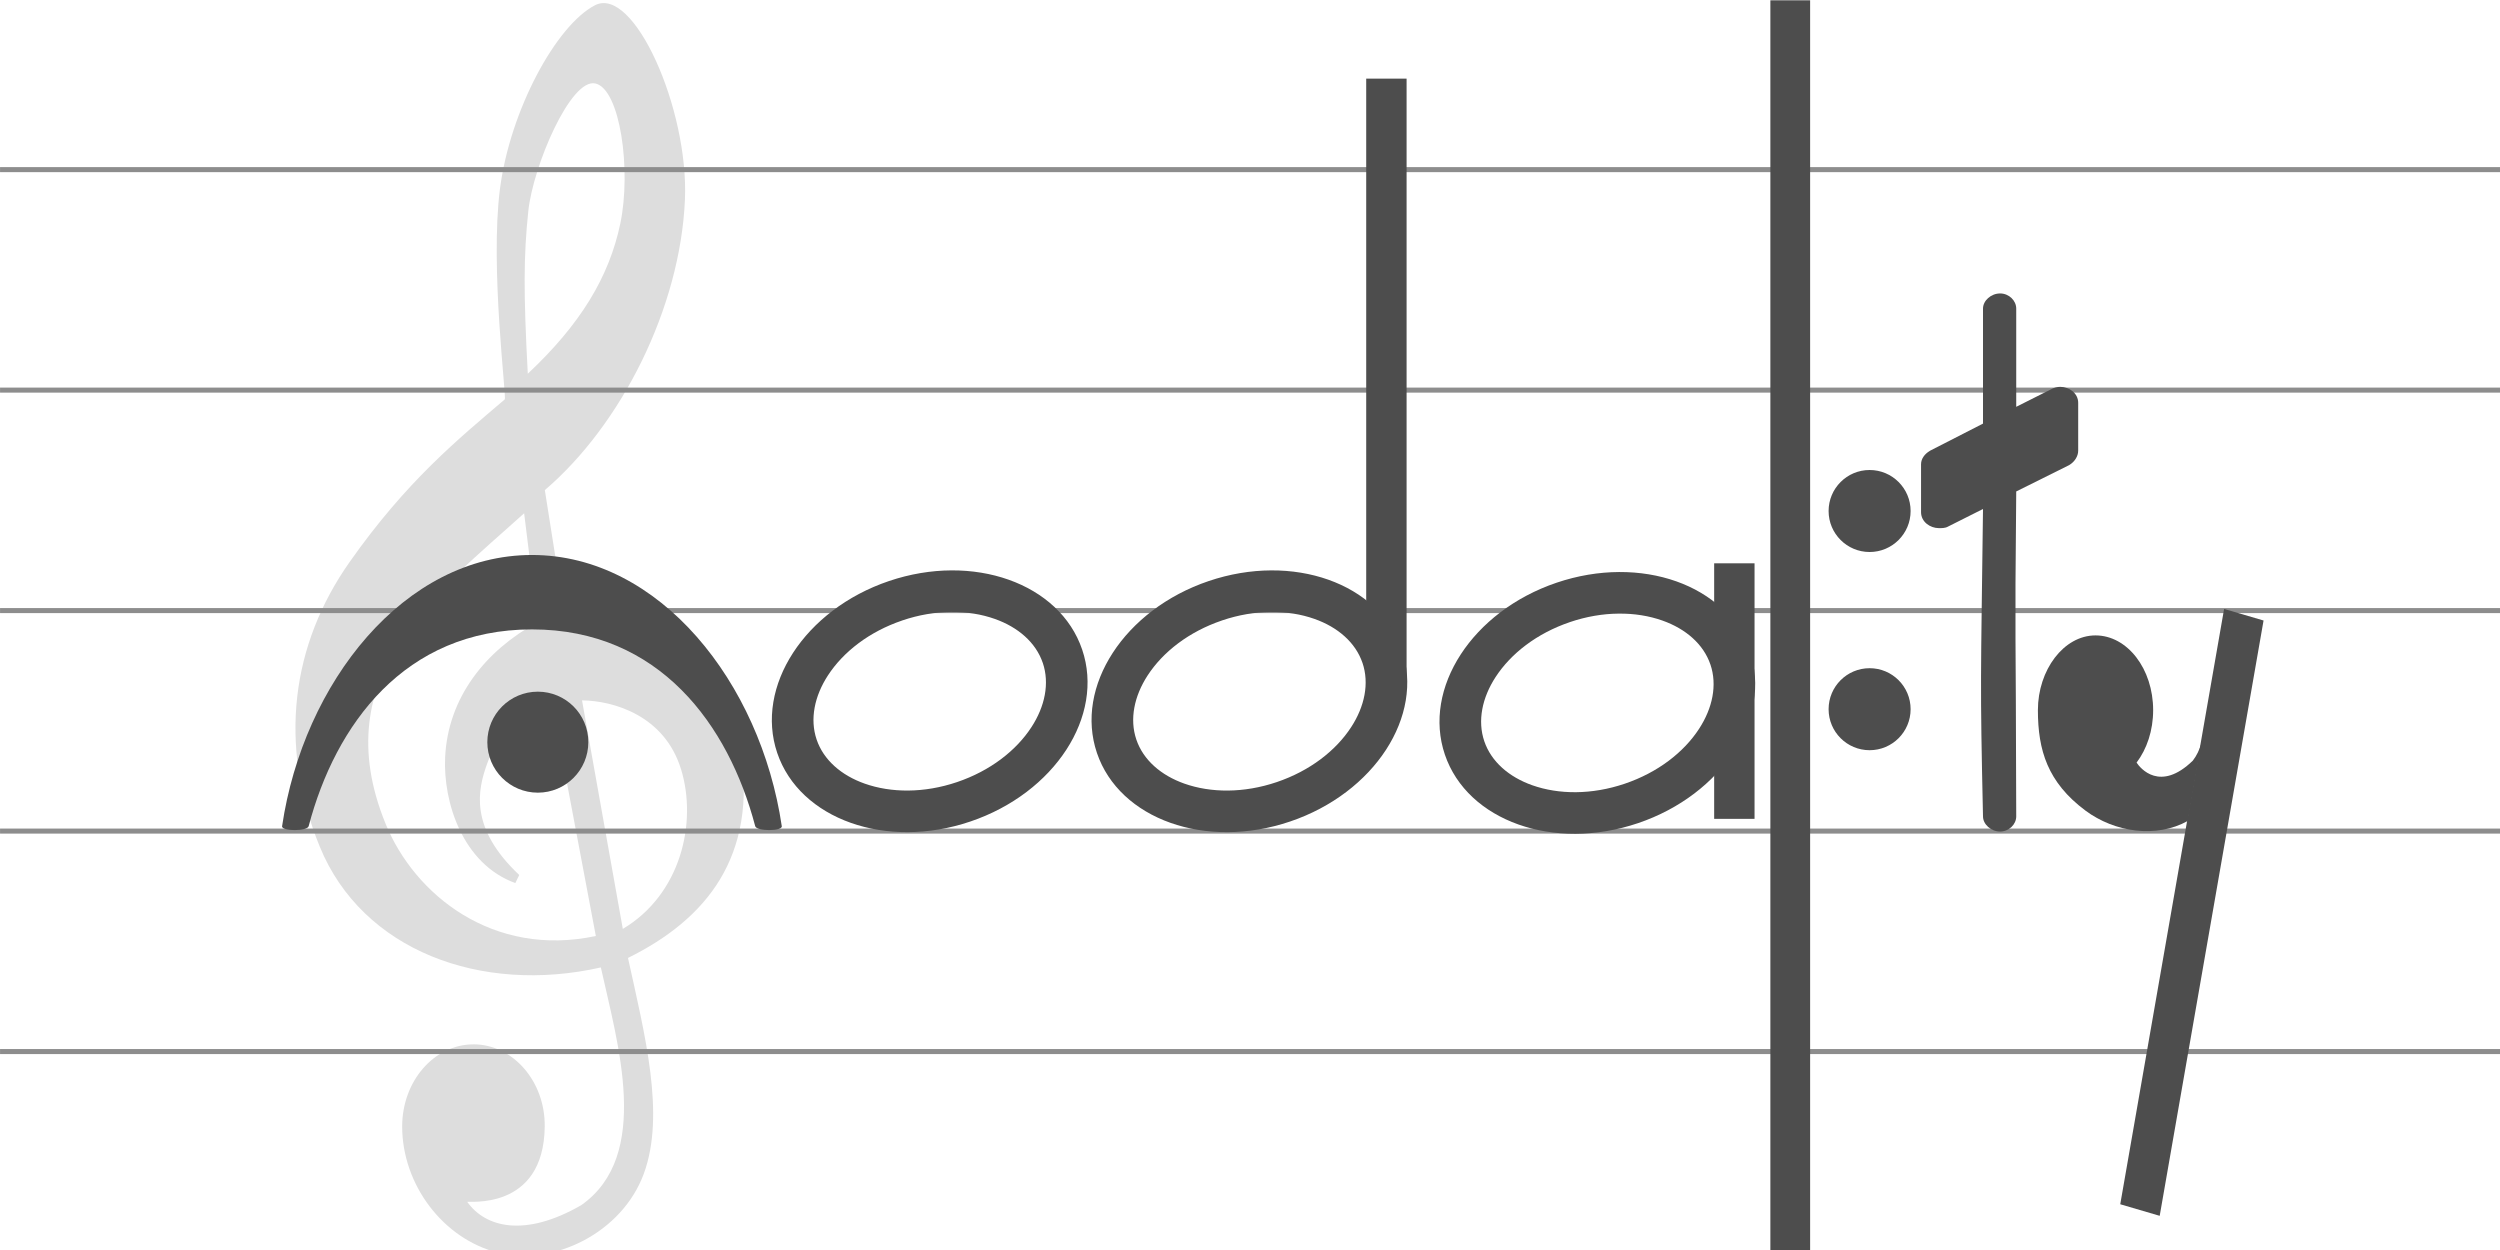
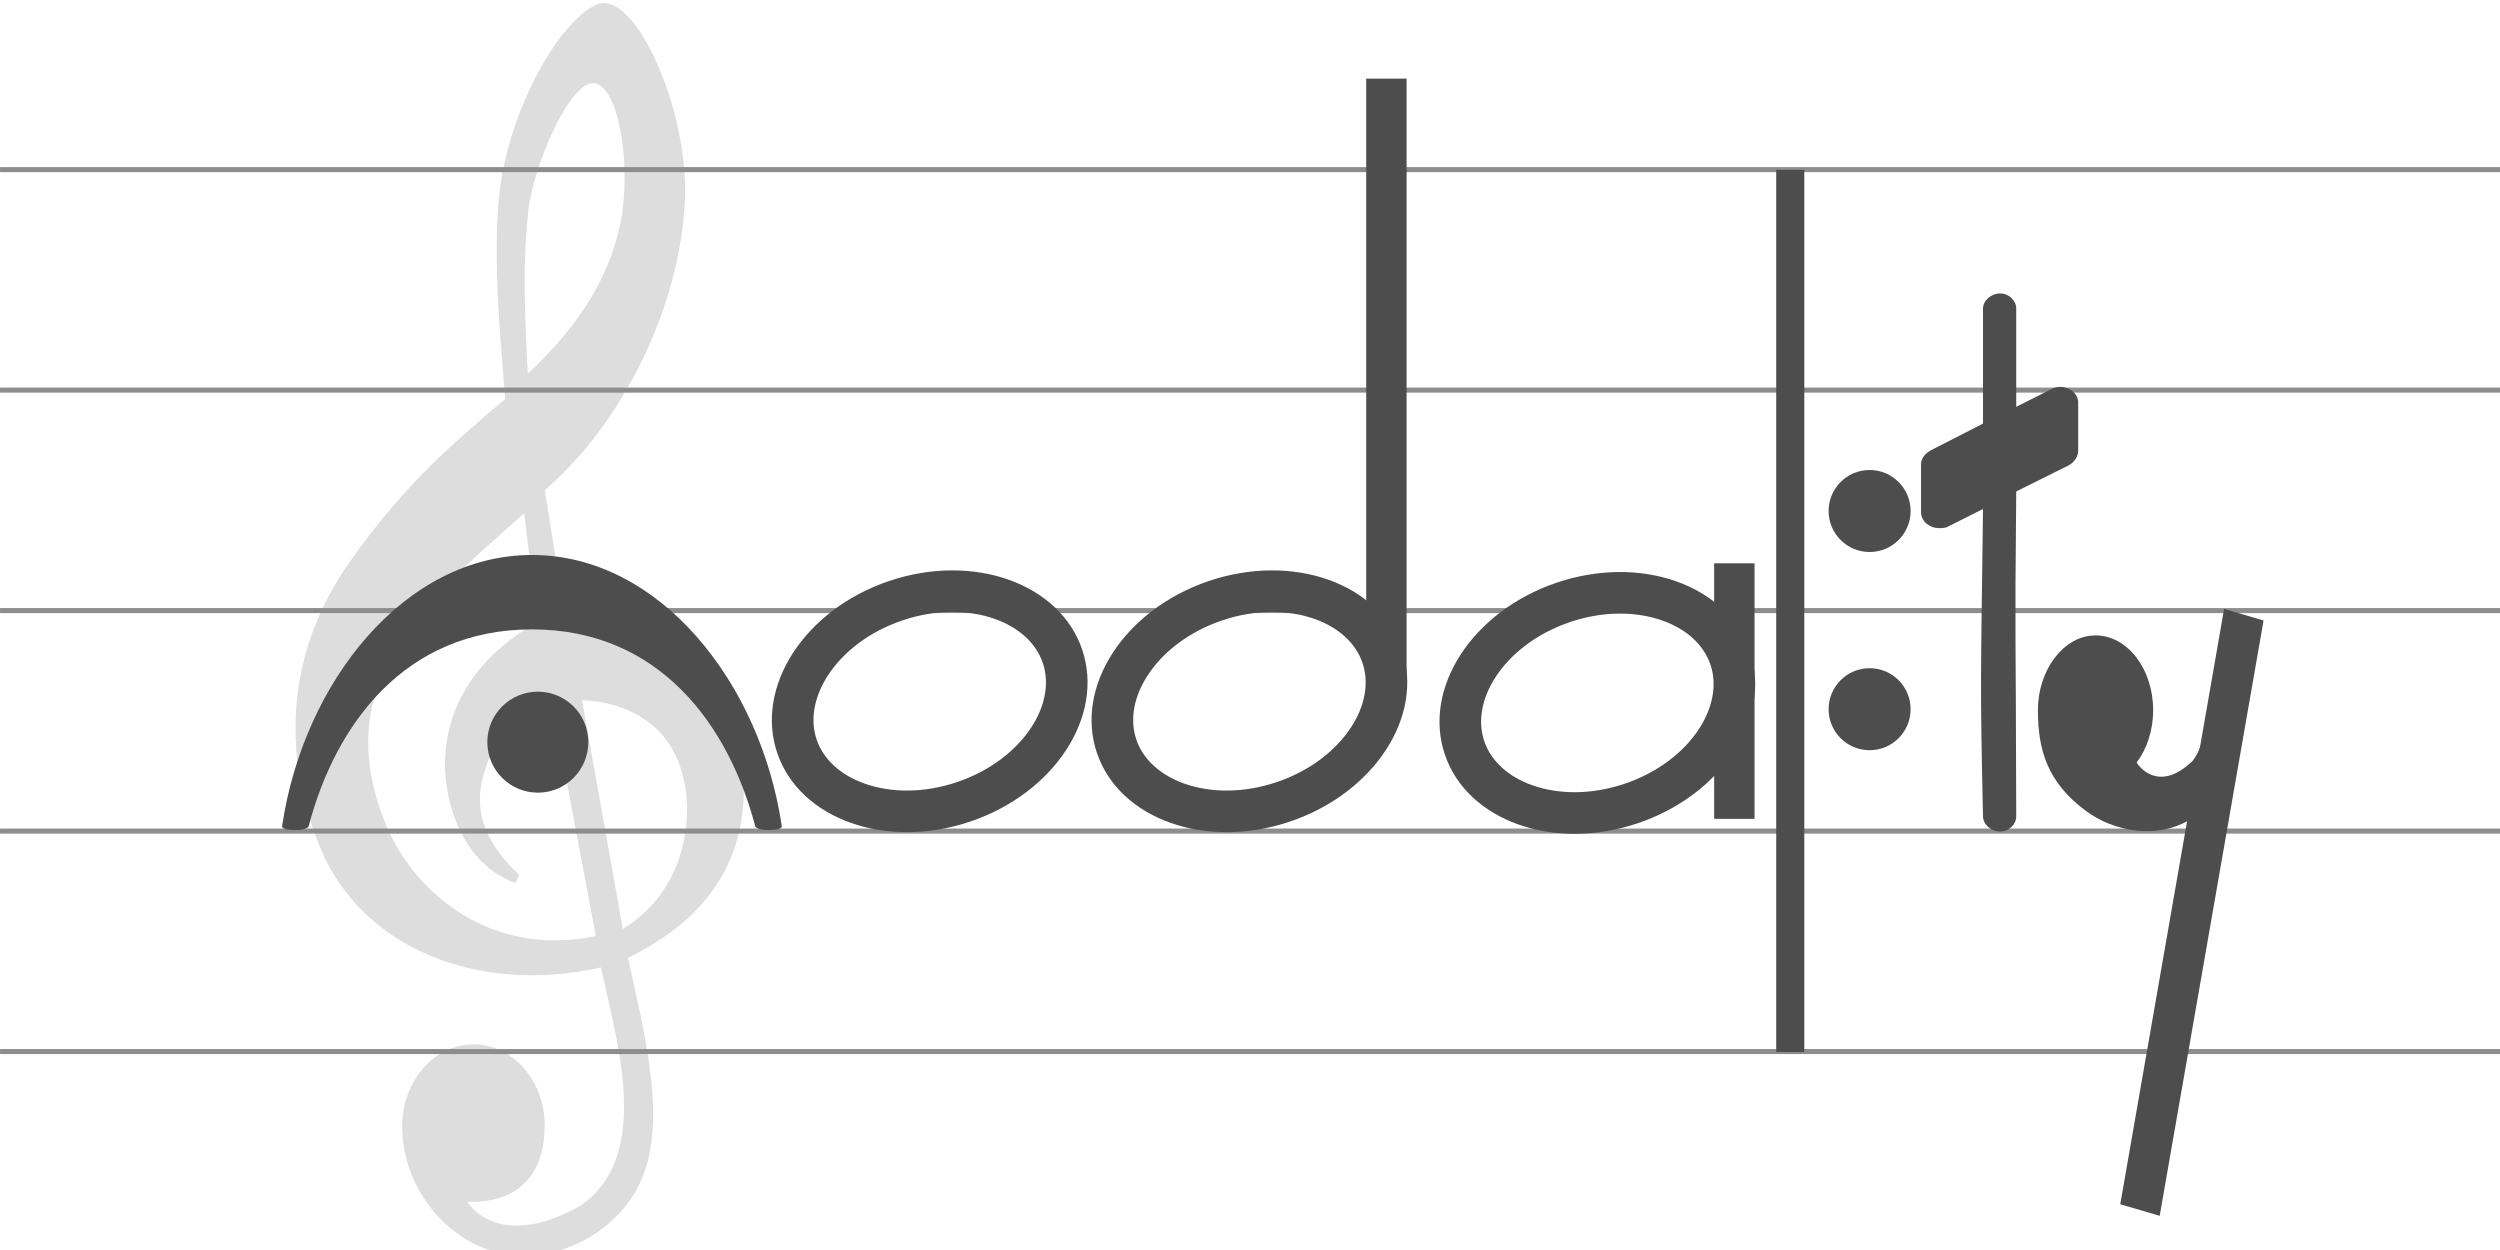
<svg xmlns="http://www.w3.org/2000/svg" width="120mm" height="60mm" viewBox="0 0 120 60" version="1.1" id="svg8">
  <defs id="defs2" />
  <g id="layer1" transform="translate(0,-237)">
    <path id="path36" style="fill:#dddddd;fill-opacity:1;fill-rule:evenodd;stroke:none;stroke-width:0.023" d="m 25.333,254.939 c 2.529,-2.372 3.905,-4.644 4.442,-7.209 0.536,-2.565 -0.005,-6.448 -1.195,-6.723 -1.19,-0.275 -2.998,3.979 -3.222,6.129 -0.224,2.151 -0.234,3.875 -0.024,7.803 z m 7.356,18.984 c -0.792,-2.58 -3.239,-3.288 -4.752,-3.306 l 1.958,10.97 c 2.771,-1.646 3.588,-5.084 2.795,-7.664 z m -9.965,13.205 c 1.89,0 3.446,1.766 3.423,3.943 -0.044,4.111 -3.764,3.556 -3.717,3.622 0.868,1.22 2.752,1.722 5.468,0.156 3.396,-2.38 1.741,-7.783 0.943,-11.412 -5.763,1.304 -11.453,-0.822 -13.488,-5.788 -2.035,-4.967 -1.327,-9.75 1.418,-13.657 2.745,-3.906 5.22,-5.911 7.457,-7.821 0.098,-0.078 -0.717,-6.342 -0.229,-10.111 0.488,-3.77 2.697,-7.842 4.558,-8.807 1.86,-0.965 4.507,4.965 4.32,9.329 -0.223,5.191 -3.052,10.806 -6.725,13.943 l 0.939,5.941 c 3.695,-0.731 7.761,2.12 8.453,6.46 0.826,5.186 -1.633,8.193 -5.401,10.055 0.808,3.681 1.8,7.514 0.762,10.351 -1.038,2.84 -4.338,4.459 -6.985,3.801 -2.648,-0.655 -4.616,-3.272 -4.616,-6.061 0,-2.177 1.532,-3.943 3.423,-3.943 z m 2.012,-7.741 c -2.536,-0.918 -3.469,-3.896 -3.37,-6.031 0.133,-2.867 1.933,-5.129 4.438,-6.491 l -0.645,-5.228 c -4.163,3.763 -9.582,7.73 -6.649,14.908 1.392,3.407 5.157,6.435 10.09,5.383 l -2.066,-10.955 c -0.292,0.09 -2.476,0.792 -3.15,2.678 -0.443,1.237 -0.893,3.058 1.54,5.349 l -0.189,0.387 v 0" />
    <g id="g1581" transform="matrix(1.001953,0,0,1,-0.2677955,0)" style="fill:#4d4d4d;fill-opacity:1;stroke:#8d8d8d;stroke-opacity:1">
      <path id="path6162" d="M 0.269,287.475 H 120.035" style="fill:#4d4d4d;stroke:#8d8d8d;stroke-width:0.242px;stroke-linecap:butt;stroke-linejoin:miter;stroke-opacity:1;fill-opacity:1" />
      <path id="path6162-6" d="M 0.269,255.725 H 120.035" style="fill:#4d4d4d;stroke:#8d8d8d;stroke-width:0.242px;stroke-linecap:butt;stroke-linejoin:miter;stroke-opacity:1;fill-opacity:1" />
      <path id="path6162-7" d="M 0.269,266.308 H 120.035" style="fill:#4d4d4d;stroke:#8d8d8d;stroke-width:0.242px;stroke-linecap:butt;stroke-linejoin:miter;stroke-opacity:1;fill-opacity:1" />
      <path id="path6162-5" d="M 0.269,276.892 H 120.035" style="fill:#4d4d4d;stroke:#8d8d8d;stroke-width:0.242px;stroke-linecap:butt;stroke-linejoin:miter;stroke-opacity:1;fill-opacity:1" />
      <path id="path6162-3" d="M 0.269,245.142 H 120.035" style="fill:#4d4d4d;stroke:#8d8d8d;stroke-width:0.242px;stroke-linecap:butt;stroke-linejoin:miter;stroke-opacity:1;fill-opacity:1" />
    </g>
    <path id="path28" style="fill:#4d4d4d;fill-opacity:1;fill-rule:nonzero;stroke:none;stroke-width:0.032" d="m 42.669,264.891 c 4.042,-1.371 8.194,0.102 9.275,3.289 1.081,3.187 -1.32,6.881 -5.362,8.251 -4.042,1.37 -8.194,-0.103 -9.275,-3.289 -1.08,-3.187 1.32,-6.881 5.362,-8.251 z m 0.641,1.89 -0.006,0.003 c -1.583,0.538 -2.829,1.506 -3.564,2.637 -0.644,0.991 -0.875,2.096 -0.541,3.08 0.333,0.981 1.187,1.717 2.3,2.111 1.276,0.452 2.856,0.464 4.437,-0.071 l 0.006,-0.002 c 1.586,-0.538 2.835,-1.507 3.57,-2.64 0.644,-0.99 0.875,-2.095 0.542,-3.08 l -0.003,-0.006 c -0.334,-0.978 -1.187,-1.71 -2.298,-2.104 -1.277,-0.453 -2.859,-0.465 -4.443,0.072 v 0" />
-     <path id="path32-3" style="fill:#4d4d4d;fill-opacity:1;fill-rule:evenodd;stroke:none;stroke-width:0.04" d="m 84.978,237.015 h 1.908 v 59.987 h -1.908 v -59.987 0" />
+     <path id="path32-3" style="fill:#4d4d4d;fill-opacity:1;fill-rule:evenodd;stroke:none;stroke-width:0.028" d="m 85.259,245.153 h 1.347 v 42.344 h -1.347 v -42.344 0" />
    <g transform="matrix(0.1984661,0,0,0.1984661,32.59312,83.37332)" id="g5071">
      <path d="m 287.948,887.743 c 5.479,0 9.917,4.44 9.917,9.917 0,5.476 -4.439,9.916 -9.917,9.916 -5.476,0 -9.917,-4.44 -9.917,-9.916 0,-5.477 4.441,-9.917 9.917,-9.917 v 0" style="fill:#4d4d4d;fill-opacity:1;fill-rule:evenodd;stroke:none;stroke-width:0.133" id="path54" />
      <path d="m 287.948,935.677 c 5.479,0 9.917,4.44 9.917,9.917 0,5.476 -4.439,9.916 -9.917,9.916 -5.476,0 -9.917,-4.44 -9.917,-9.916 0,-5.477 4.441,-9.917 9.917,-9.917 v 0" style="fill:#4d4d4d;fill-opacity:1;fill-rule:evenodd;stroke:none;stroke-width:0.133" id="path56" />
    </g>
    <g id="g916" style="fill:#4d4d4d;fill-opacity:1" transform="translate(-2.333955,-0.1336348)">
      <path d="m 67.912,240.908 h 1.938 v 29.104 h -1.938 v -29.104 0" style="fill:#4d4d4d;fill-opacity:1;fill-rule:evenodd;stroke:none;stroke-width:0.028" id="path32" />
      <path d="m 60.349,265.025 c 4.042,-1.371 8.194,0.102 9.275,3.289 1.081,3.187 -1.32,6.881 -5.362,8.251 -4.042,1.37 -8.194,-0.103 -9.275,-3.289 -1.08,-3.187 1.32,-6.881 5.362,-8.251 z m 0.641,1.89 -0.006,0.003 c -1.583,0.538 -2.829,1.506 -3.564,2.637 -0.644,0.991 -0.875,2.096 -0.541,3.08 0.333,0.981 1.187,1.717 2.3,2.111 1.276,0.452 2.856,0.464 4.437,-0.071 l 0.006,-0.002 c 1.586,-0.538 2.835,-1.507 3.57,-2.64 0.644,-0.99 0.875,-2.095 0.542,-3.08 l -0.003,-0.006 c -0.334,-0.978 -1.187,-1.71 -2.298,-2.104 -1.277,-0.453 -2.859,-0.465 -4.443,0.072 v 0" style="fill:#4d4d4d;fill-opacity:1;fill-rule:nonzero;stroke:none;stroke-width:0.032" id="path28-6" />
    </g>
    <path id="path1884" style="opacity:1;fill:#4d4d4d;fill-opacity:1;fill-rule:evenodd;stroke:none;stroke-width:0.061;stroke-linecap:round;stroke-linejoin:bevel;stroke-miterlimit:4;stroke-dasharray:none;stroke-opacity:1" d="m 28.24,272.624 c 0,1.339 -1.085,2.424 -2.424,2.424 -1.339,0 -2.424,-1.085 -2.424,-2.424 0,-1.339 1.085,-2.424 2.424,-2.424 1.339,0 2.424,1.085 2.424,2.424 z" />
    <path id="path2772" style="fill:#4d4d4d;fill-opacity:1;stroke-width:0.051" d="m 13.541,276.653 c 1.021,-6.89 5.868,-13.014 11.992,-13.014 6.123,0 10.971,6.124 11.992,13.014 0.051,0.255 -1.225,0.255 -1.276,0 -1.276,-4.848 -4.593,-9.442 -10.716,-9.442 -6.123,0 -9.44,4.593 -10.716,9.442 -0.051,0.255 -1.327,0.255 -1.276,0 z" />
    <path style="fill:#4d4d4d;fill-opacity:1;stroke-width:0.041" d="m 96.002,251.086 c -0.431,0 -0.818,0.344 -0.818,0.727 v 5.52 l -2.541,1.301 c -0.259,0.154 -0.433,0.384 -0.433,0.652 v 2.299 c 0,0.46 0.431,0.766 0.862,0.766 0.129,0 0.303,0.002 0.433,-0.075 l 1.679,-0.844 c -0.103,8.446 -0.147,8.103 0,14.755 0,0.383 0.387,0.727 0.818,0.727 0.431,0 0.777,-0.344 0.777,-0.727 -0.017,-10.043 -0.077,-7.529 0,-15.597 l 2.541,-1.265 c 0.259,-0.154 0.433,-0.423 0.433,-0.691 v -2.299 c 0,-0.46 -0.431,-0.766 -0.862,-0.766 -0.129,0 -0.303,0.035 -0.433,0.114 l -1.679,0.844 v -4.715 c 0,-0.383 -0.346,-0.727 -0.777,-0.727 z" id="path32-36" />
    <g transform="matrix(0.1811191,0,0,0.2349096,-129.2896,138.9217)" id="g5111-7">
      <path d="m 1275.743,663.584 10.455,2.365 27.524,-121.643 -10.456,-2.365 -27.523,121.643 v 0" style="fill:#4d4d4d;fill-opacity:1;fill-rule:evenodd;stroke:none;stroke-width:0.133" id="path86-5" />
      <path d="m 1269.191,547.351 c 8.435,0 15.272,6.837 15.272,15.271 0,4.177 -1.677,7.961 -4.392,10.717 0.963,1.152 6.235,6.105 14.913,-0.403 1.013,-1.013 1.697,-2.159 2.224,-3.408 l -3.557,15.728 c -8.365,3.595 -19.411,2.324 -27.12,-2.104 -10.041,-5.768 -12.612,-12.336 -12.612,-20.531 0,-8.195 6.837,-15.271 15.272,-15.271 v 0" style="fill:#4d4d4d;fill-opacity:1;fill-rule:evenodd;stroke:none;stroke-width:0.133" id="path88-3" />
    </g>
    <path id="path32-6" style="fill:#4d4d4d;fill-opacity:1;fill-rule:evenodd;stroke:none;stroke-width:0.018" d="m 82.28,264.039 h 1.938 v 12.266 h -1.938 v -12.266 0" />
    <path id="path28-6-7" style="fill:#4d4d4d;fill-opacity:1;fill-rule:nonzero;stroke:none;stroke-width:0.032" d="m 74.716,264.97 c 4.042,-1.371 8.194,0.102 9.275,3.289 1.081,3.187 -1.32,6.881 -5.362,8.251 -4.042,1.37 -8.194,-0.103 -9.275,-3.289 -1.08,-3.187 1.32,-6.881 5.362,-8.251 z m 0.641,1.89 -0.006,0.003 c -1.583,0.538 -2.829,1.506 -3.564,2.637 -0.644,0.991 -0.875,2.096 -0.541,3.08 0.333,0.981 1.187,1.717 2.3,2.111 1.276,0.452 2.856,0.464 4.437,-0.071 l 0.006,-0.002 c 1.586,-0.538 2.835,-1.507 3.57,-2.64 0.644,-0.99 0.875,-2.095 0.542,-3.08 l -0.003,-0.006 c -0.334,-0.978 -1.187,-1.71 -2.298,-2.104 -1.277,-0.453 -2.859,-0.465 -4.443,0.072 v 0" />
  </g>
</svg>
